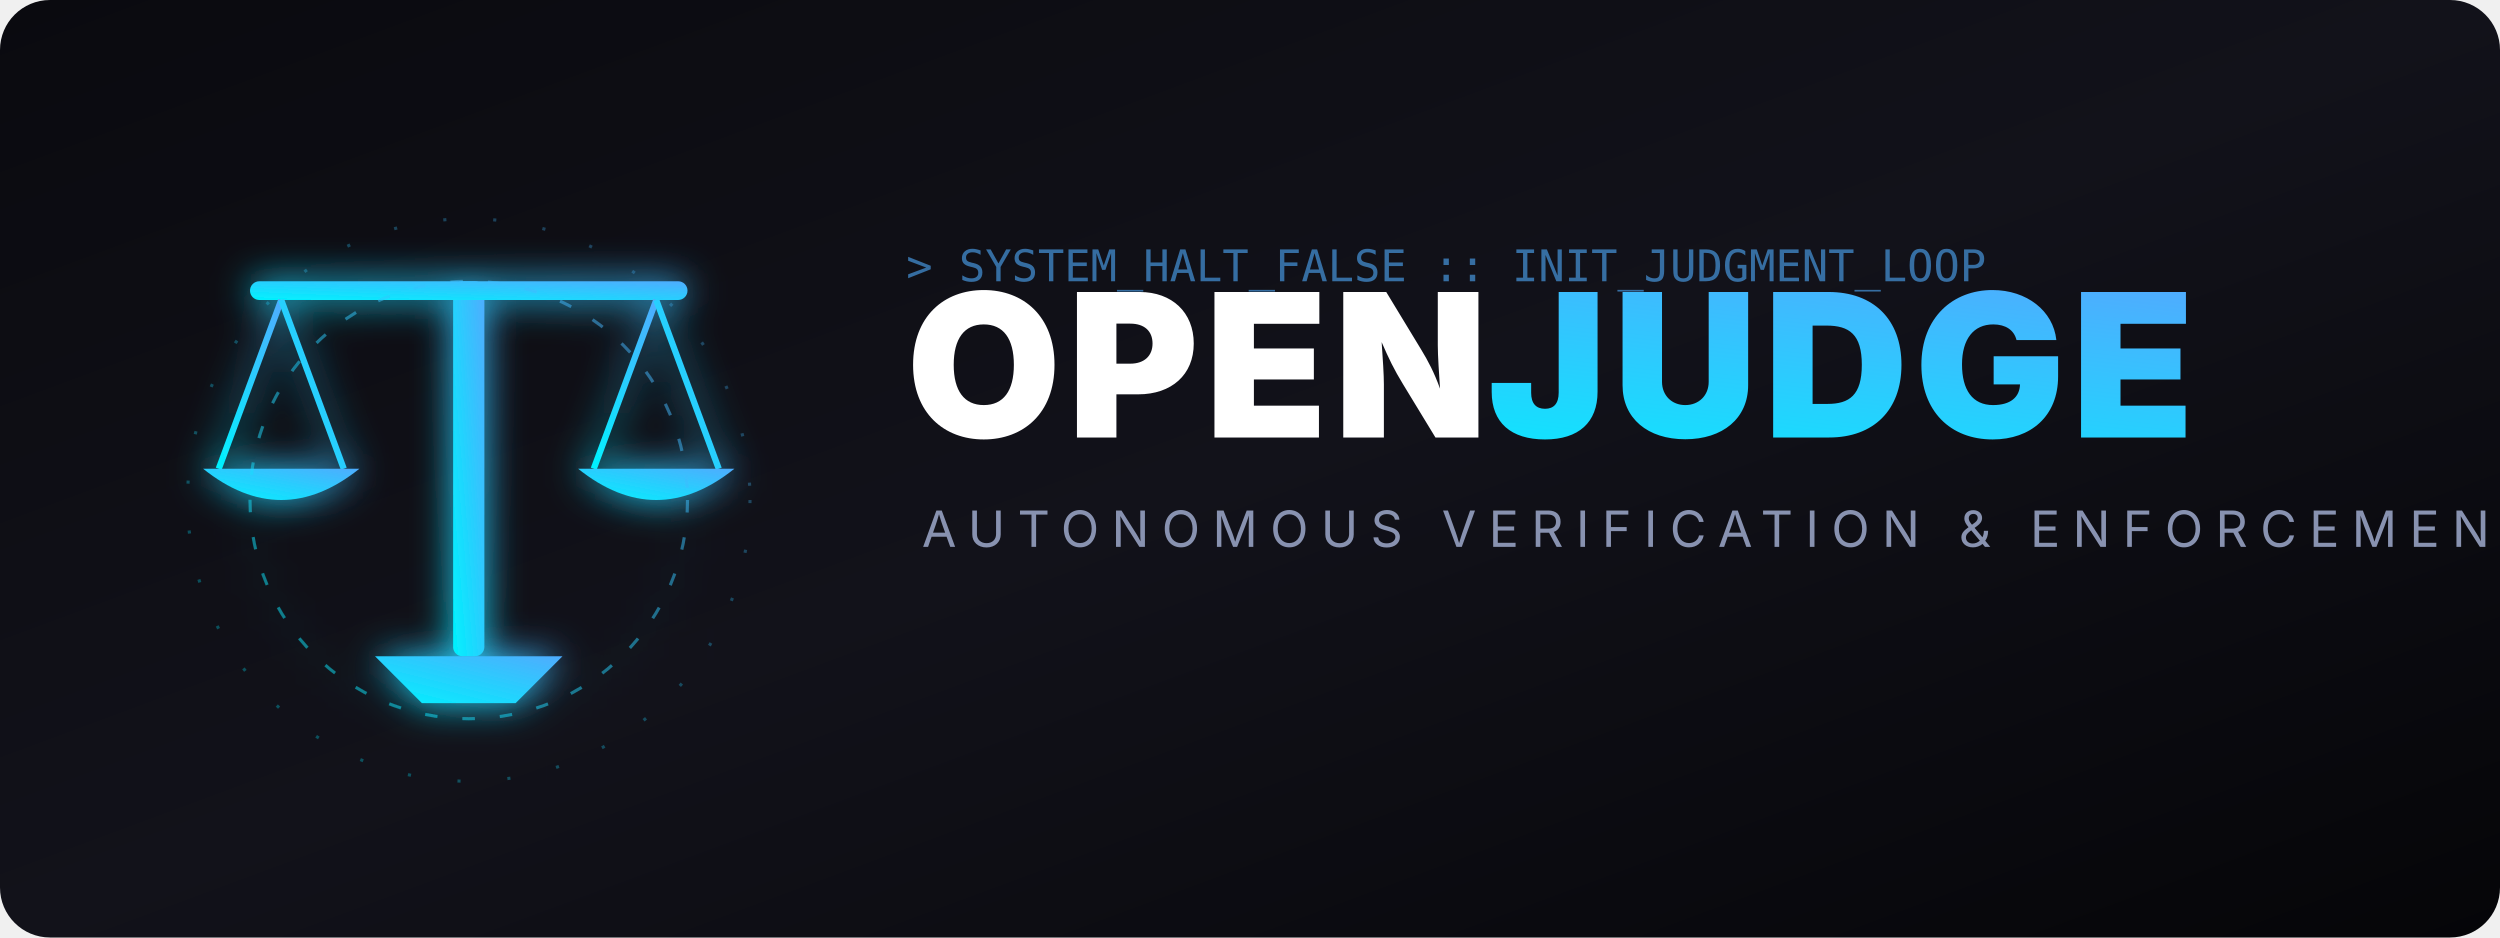
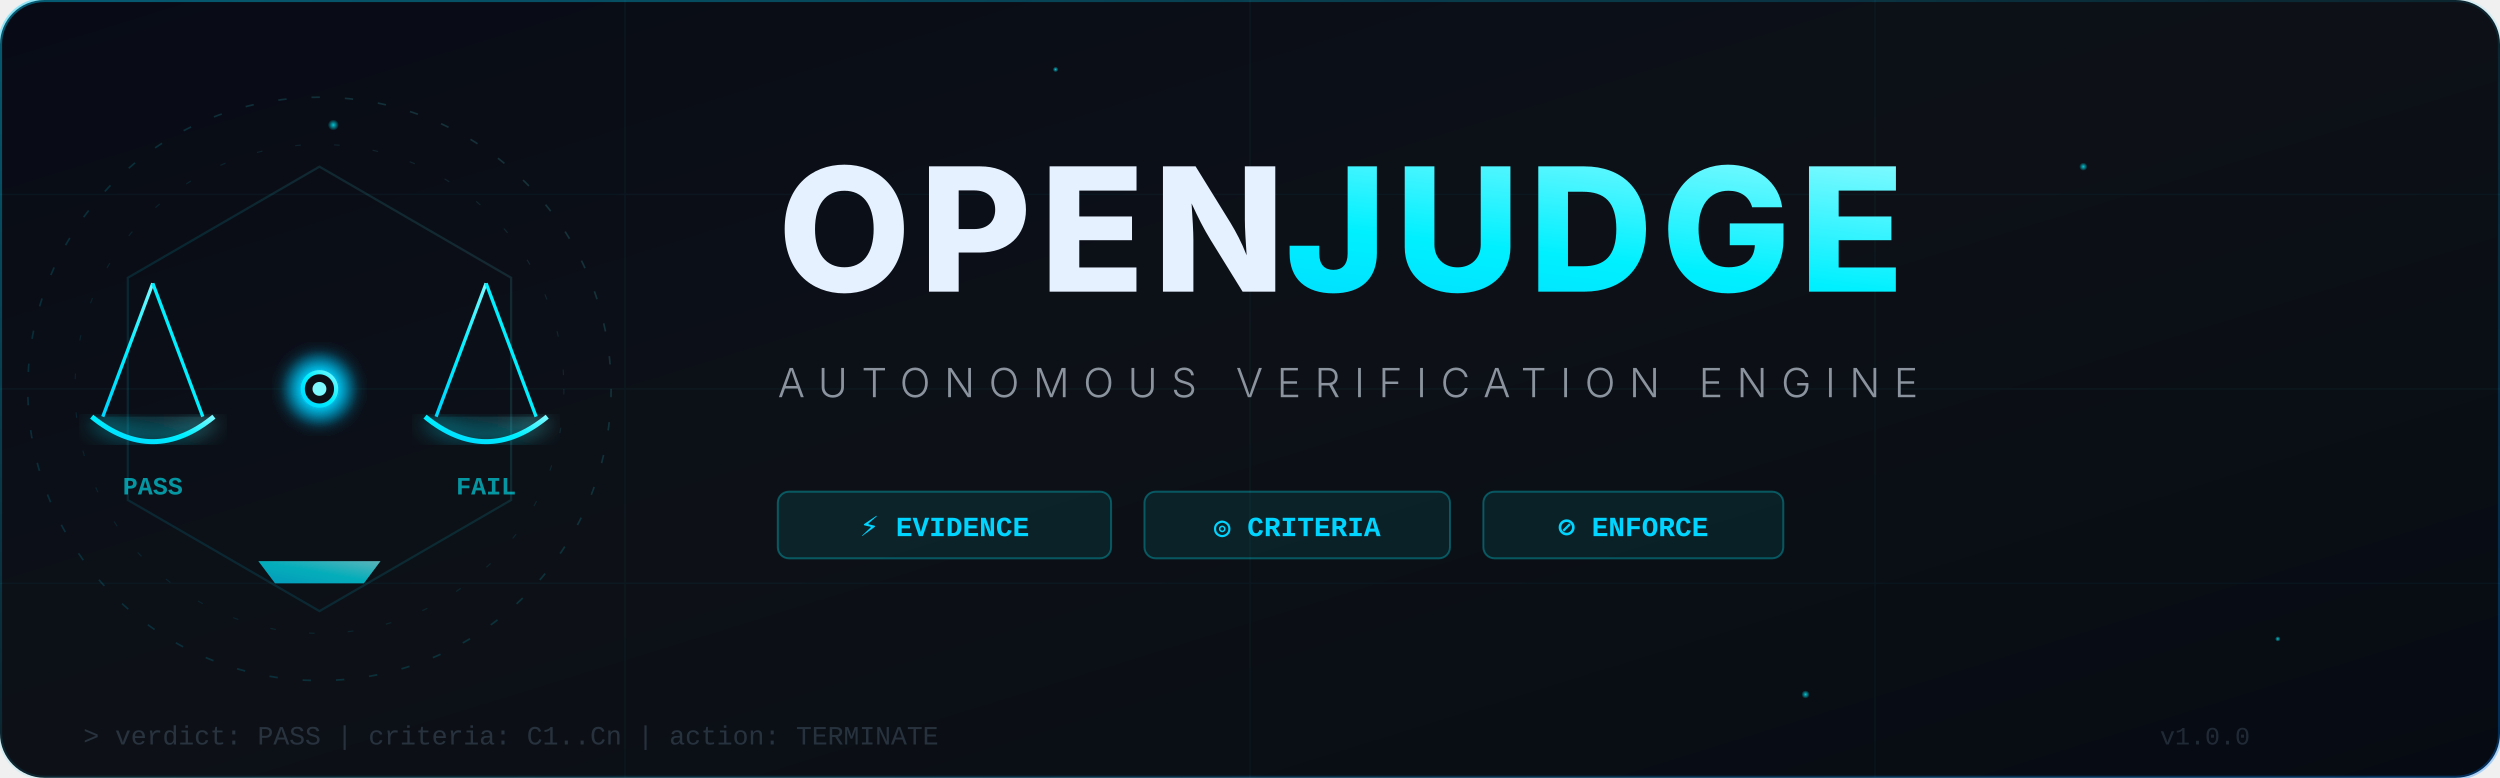
- <svg xmlns="http://www.w3.org/2000/svg" viewBox="0 0 800 300" width="100%" height="100%">
+ <svg xmlns="http://www.w3.org/2000/svg" viewBox="0 0 900 280" width="900" height="280">
  <defs>
-     <linearGradient id="bgGlow" x1="0%" y1="0%" x2="100%" y2="100%">
-       <stop offset="0%" stop-color="#0a0a0f" />
-       <stop offset="50%" stop-color="#12121a" />
-       <stop offset="100%" stop-color="#050508" />
+     <linearGradient id="bg" x1="0%" y1="0%" x2="100%" y2="100%">
+       <stop offset="0%" stop-color="#080b16" />
+       <stop offset="50%" stop-color="#0d1117" />
+       <stop offset="100%" stop-color="#060a12" />
    </linearGradient>
-     <linearGradient id="neonCyan" x1="0%" y1="100%" x2="100%" y2="0%">
-       <stop offset="0%" stop-color="#00f2fe" />
-       <stop offset="100%" stop-color="#4facfe" />
+     <linearGradient id="accent" x1="0%" y1="100%" x2="100%" y2="0%">
+       <stop offset="0%" stop-color="#00d4ff" />
+       <stop offset="50%" stop-color="#00f0ff" />
+       <stop offset="100%" stop-color="#7df9ff" />
    </linearGradient>
-     <filter id="glow" x="-20%" y="-20%" width="140%" height="140%">
-       <feGaussianBlur stdDeviation="6" result="blur" />
+     <linearGradient id="warm" x1="0%" y1="0%" x2="100%" y2="100%">
+       <stop offset="0%" stop-color="#00f0ff" />
+       <stop offset="100%" stop-color="#0080ff" />
+     </linearGradient>
+     <filter id="glow">
+       <feGaussianBlur stdDeviation="4" result="blur" />
      <feMerge>
        <feMergeNode in="blur" />
        <feMergeNode in="SourceGraphic" />
      </feMerge>
    </filter>
+     <filter id="softGlow">
+       <feGaussianBlur stdDeviation="8" result="blur" />
+       <feMerge>
+         <feMergeNode in="blur" />
+         <feMergeNode in="SourceGraphic" />
+       </feMerge>
+     </filter>
+     <filter id="eyeGlow">
+       <feGaussianBlur stdDeviation="3" result="blur" />
+       <feMerge>
+         <feMergeNode in="blur" />
+         <feMergeNode in="blur" />
+         <feMergeNode in="SourceGraphic" />
+       </feMerge>
+     </filter>
+     <radialGradient id="eyeCenter" cx="50%" cy="50%" r="50%">
+       <stop offset="0%" stop-color="#7df9ff" />
+       <stop offset="40%" stop-color="#00d4ff" />
+       <stop offset="100%" stop-color="#003050" stop-opacity="0" />
+     </radialGradient>
+     <radialGradient id="particle" cx="50%" cy="50%" r="50%">
+       <stop offset="0%" stop-color="#00f0ff" stop-opacity="0.8" />
+       <stop offset="100%" stop-color="#00f0ff" stop-opacity="0" />
+     </radialGradient>
+     <linearGradient id="borderGrad" x1="0%" y1="0%" x2="100%" y2="100%">
+       <stop offset="0%" stop-color="#00d4ff" stop-opacity="0.4" />
+       <stop offset="50%" stop-color="#00d4ff" stop-opacity="0.1" />
+       <stop offset="100%" stop-color="#0080ff" stop-opacity="0.3" />
+     </linearGradient>
  </defs>
-   <rect width="800" height="300" fill="url(#bgGlow)" rx="16" />
-   <g transform="translate(60, 50)" filter="url(#glow)">
-     <rect x="85" y="40" width="10" height="120" fill="url(#neonCyan)" rx="3" />
-     <path d="M 60 160 L 120 160 L 105 175 L 75 175 Z" fill="url(#neonCyan)" />
-     <path d="M 90 20 L 90 40" stroke="url(#neonCyan)" stroke-width="6" stroke-linecap="round" />
-     <rect x="20" y="40" width="140" height="6" fill="url(#neonCyan)" rx="3" />
-     <path d="M 30 46 L 10 100" stroke="url(#neonCyan)" stroke-width="2" fill="none" />
-     <path d="M 30 46 L 50 100" stroke="url(#neonCyan)" stroke-width="2" fill="none" />
-     <path d="M 5 100 Q 30 120 55 100 Z" fill="url(#neonCyan)" />
-     <path d="M 150 46 L 130 100" stroke="url(#neonCyan)" stroke-width="2" fill="none" />
-     <path d="M 150 46 L 170 100" stroke="url(#neonCyan)" stroke-width="2" fill="none" />
-     <path d="M 125 100 Q 150 120 175 100 Z" fill="url(#neonCyan)" />
-     <circle cx="90" cy="110" r="70" stroke="url(#neonCyan)" stroke-width="1" fill="none" stroke-dasharray="4 8" opacity="0.5" />
-     <circle cx="90" cy="110" r="90" stroke="url(#neonCyan)" stroke-width="1" fill="none" stroke-dasharray="1 15" opacity="0.3" />
+   <rect width="900" height="280" rx="16" fill="url(#bg)" />
+   <rect width="900" height="280" rx="16" fill="none" stroke="url(#borderGrad)" stroke-width="1.5" />
+   <g opacity="0.04">
+     <line x1="0" y1="70" x2="900" y2="70" stroke="#00f0ff" stroke-width="0.5" />
+     <line x1="0" y1="140" x2="900" y2="140" stroke="#00f0ff" stroke-width="0.5" />
+     <line x1="0" y1="210" x2="900" y2="210" stroke="#00f0ff" stroke-width="0.5" />
+     <line x1="225" y1="0" x2="225" y2="280" stroke="#00f0ff" stroke-width="0.5" />
+     <line x1="450" y1="0" x2="450" y2="280" stroke="#00f0ff" stroke-width="0.5" />
+     <line x1="675" y1="0" x2="675" y2="280" stroke="#00f0ff" stroke-width="0.5" />
  </g>
-   <g transform="translate(290, 140)">
-     <text x="0" y="0" font-family="'Inter', -apple-system, sans-serif" font-weight="900" font-size="64" fill="#ffffff" letter-spacing="2">
-       OPEN<tspan fill="url(#neonCyan)">JUDGE</tspan>
+   <circle cx="120" cy="45" r="2" fill="url(#particle)" />
+   <circle cx="750" cy="60" r="1.5" fill="url(#particle)" />
+   <circle cx="820" cy="230" r="1" fill="url(#particle)" />
+   <circle cx="380" cy="25" r="1" fill="url(#particle)" />
+   <circle cx="650" cy="250" r="1.5" fill="url(#particle)" />
+   <g transform="translate(115, 140)">
+     <ellipse cx="0" cy="0" rx="105" ry="105" stroke="url(#accent)" stroke-width="0.6" fill="none" opacity="0.15" stroke-dasharray="3 9" />
+     <ellipse cx="0" cy="0" rx="88" ry="88" stroke="url(#accent)" stroke-width="0.4" fill="none" opacity="0.1" stroke-dasharray="2 12" />
+     <polygon points="0,-80 69,-40 69,40 0,80 -69,40 -69,-40" stroke="url(#accent)" stroke-width="0.8" fill="none" opacity="0.12" />
+     <circle cx="0" cy="0" r="14" fill="url(#eyeCenter)" filter="url(#eyeGlow)" />
+     <circle cx="0" cy="0" r="6" fill="#0d1117" stroke="url(#accent)" stroke-width="1.5" />
+     <circle cx="0" cy="0" r="2.5" fill="#7df9ff" />
+     <line x1="0" y1="-14" x2="0" y2="-38" stroke="url(#accent)" stroke-width="3" stroke-linecap="round" filter="url(#glow)" />
+     <path d="M -22 62 L 22 62 L 16 70 L -16 70 Z" fill="url(#accent)" opacity="0.7" />
+     <line x1="0" y1="14" x2="0" y2="62" stroke="url(#accent)" stroke-width="2.5" stroke-linecap="round" opacity="0.8" />
+     <line x1="-60" y1="-38" x2="60" y2="-38" stroke="url(#accent)" stroke-width="2.5" stroke-linecap="round" filter="url(#glow)" />
+     <line x1="-60" y1="-38" x2="-78" y2="10" stroke="url(#accent)" stroke-width="1.2" />
+     <line x1="-60" y1="-38" x2="-42" y2="10" stroke="url(#accent)" stroke-width="1.2" />
+     <path d="M -82 10 Q -60 28 -38 10" stroke="url(#accent)" stroke-width="1.8" fill="url(#accent)" fill-opacity="0.1" filter="url(#glow)" />
+     <text x="-60" y="38" text-anchor="middle" font-family="'Consolas','Courier New',monospace" font-size="9" fill="#00f0ff" opacity="0.6" font-weight="bold">PASS</text>
+     <line x1="60" y1="-38" x2="42" y2="10" stroke="url(#accent)" stroke-width="1.2" />
+     <line x1="60" y1="-38" x2="78" y2="10" stroke="url(#accent)" stroke-width="1.2" />
+     <path d="M 38 10 Q 60 28 82 10" stroke="url(#accent)" stroke-width="1.8" fill="url(#accent)" fill-opacity="0.1" filter="url(#glow)" />
+     <text x="60" y="38" text-anchor="middle" font-family="'Consolas','Courier New',monospace" font-size="9" fill="#00f0ff" opacity="0.6" font-weight="bold">FAIL</text>
+     <line x1="-30" y1="-42" x2="-30" y2="-34" stroke="url(#accent)" stroke-width="0.8" opacity="0.4" />
+     <line x1="30" y1="-42" x2="30" y2="-34" stroke="url(#accent)" stroke-width="0.8" opacity="0.4" />
+     <line x1="0" y1="-42" x2="0" y2="-38" stroke="url(#accent)" stroke-width="1" opacity="0.5" />
+   </g>
+   <g transform="translate(280, 105)">
+     <text font-family="'Segoe UI','Inter','Helvetica Neue',Arial,sans-serif" font-weight="800" font-size="62" letter-spacing="3" fill="#e6f1ff">
+       OPEN<tspan fill="url(#accent)">JUDGE</tspan>
    </text>
-     <text x="5" y="35" font-family="'Inter', monospace, sans-serif" font-weight="400" font-size="16" fill="#8892b0" letter-spacing="4">
-       AUTONOMOUS VERIFICATION &amp; ENFORCEMENT RUNTIME
+     <text y="38" font-family="'Segoe UI','Inter','Helvetica Neue',Arial,sans-serif" font-weight="300" font-size="14.5" fill="#8b949e" letter-spacing="5">
+       AUTONOMOUS VERIFICATION ENGINE
    </text>
-     <text x="0" y="-50" font-family="monospace" font-size="14" fill="#4facfe" opacity="0.6">
-       &gt; SYSTEM_HALT_FALSE :: INIT_JUDGMENT_LOOP
-     </text>
+     <line x1="0" y1="52" x2="340" y2="52" stroke="url(#accent)" stroke-width="0.8" opacity="0.25" />
+     <g transform="translate(0, 72)">
+       <rect x="0" y="0" width="120" height="24" rx="4" fill="#00f0ff" fill-opacity="0.08" stroke="#00f0ff" stroke-width="0.7" stroke-opacity="0.3" />
+       <text x="60" y="16" text-anchor="middle" font-family="'Consolas','Courier New',monospace" font-size="10" fill="#00d4ff" font-weight="600">⚡ EVIDENCE</text>
+       <rect x="132" y="0" width="110" height="24" rx="4" fill="#00f0ff" fill-opacity="0.08" stroke="#00f0ff" stroke-width="0.7" stroke-opacity="0.3" />
+       <text x="187" y="16" text-anchor="middle" font-family="'Consolas','Courier New',monospace" font-size="10" fill="#00d4ff" font-weight="600">◎ CRITERIA</text>
+       <rect x="254" y="0" width="108" height="24" rx="4" fill="#00f0ff" fill-opacity="0.08" stroke="#00f0ff" stroke-width="0.7" stroke-opacity="0.3" />
+       <text x="308" y="16" text-anchor="middle" font-family="'Consolas','Courier New',monospace" font-size="10" fill="#00d4ff" font-weight="600">⊘ ENFORCE</text>
+     </g>
  </g>
+   <text x="30" y="268" font-family="'Consolas','Courier New',monospace" font-size="9.5" fill="#3a4a5a" opacity="0.6">
+     &gt; verdict: PASS | criteria: C1..Cn | action: TERMINATE
+   </text>
+   <text x="810" y="268" text-anchor="end" font-family="'Consolas','Courier New',monospace" font-size="9" fill="#3a4a5a" opacity="0.5">
+     v1.0.0
+   </text>
</svg>
